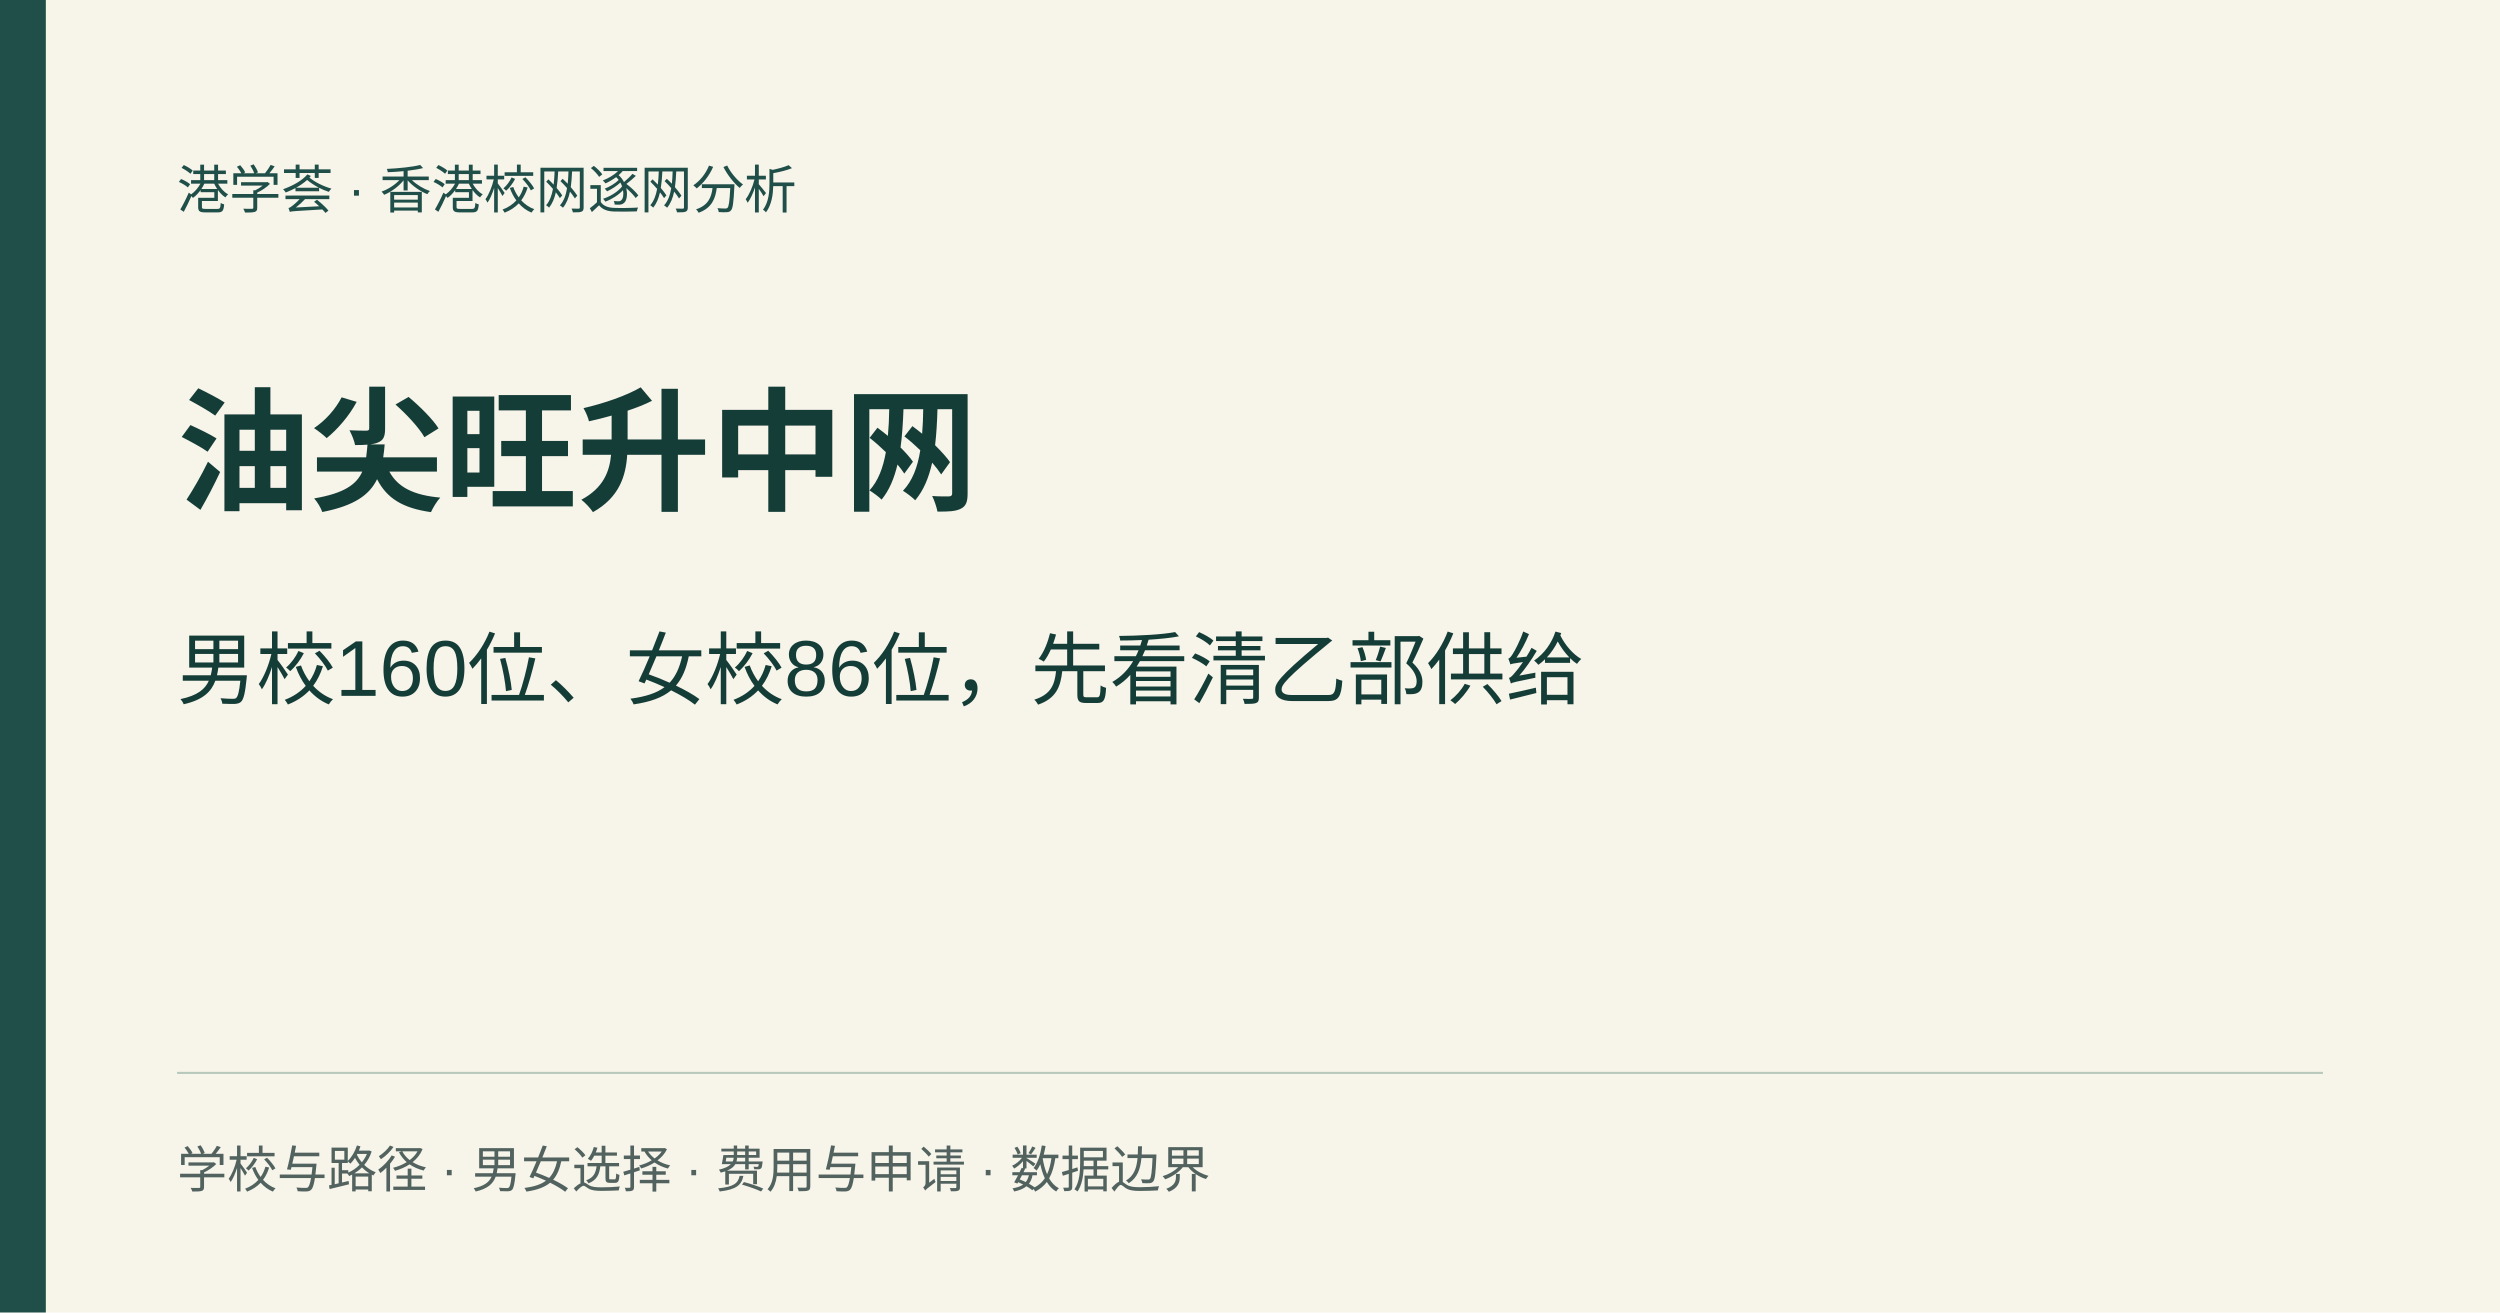
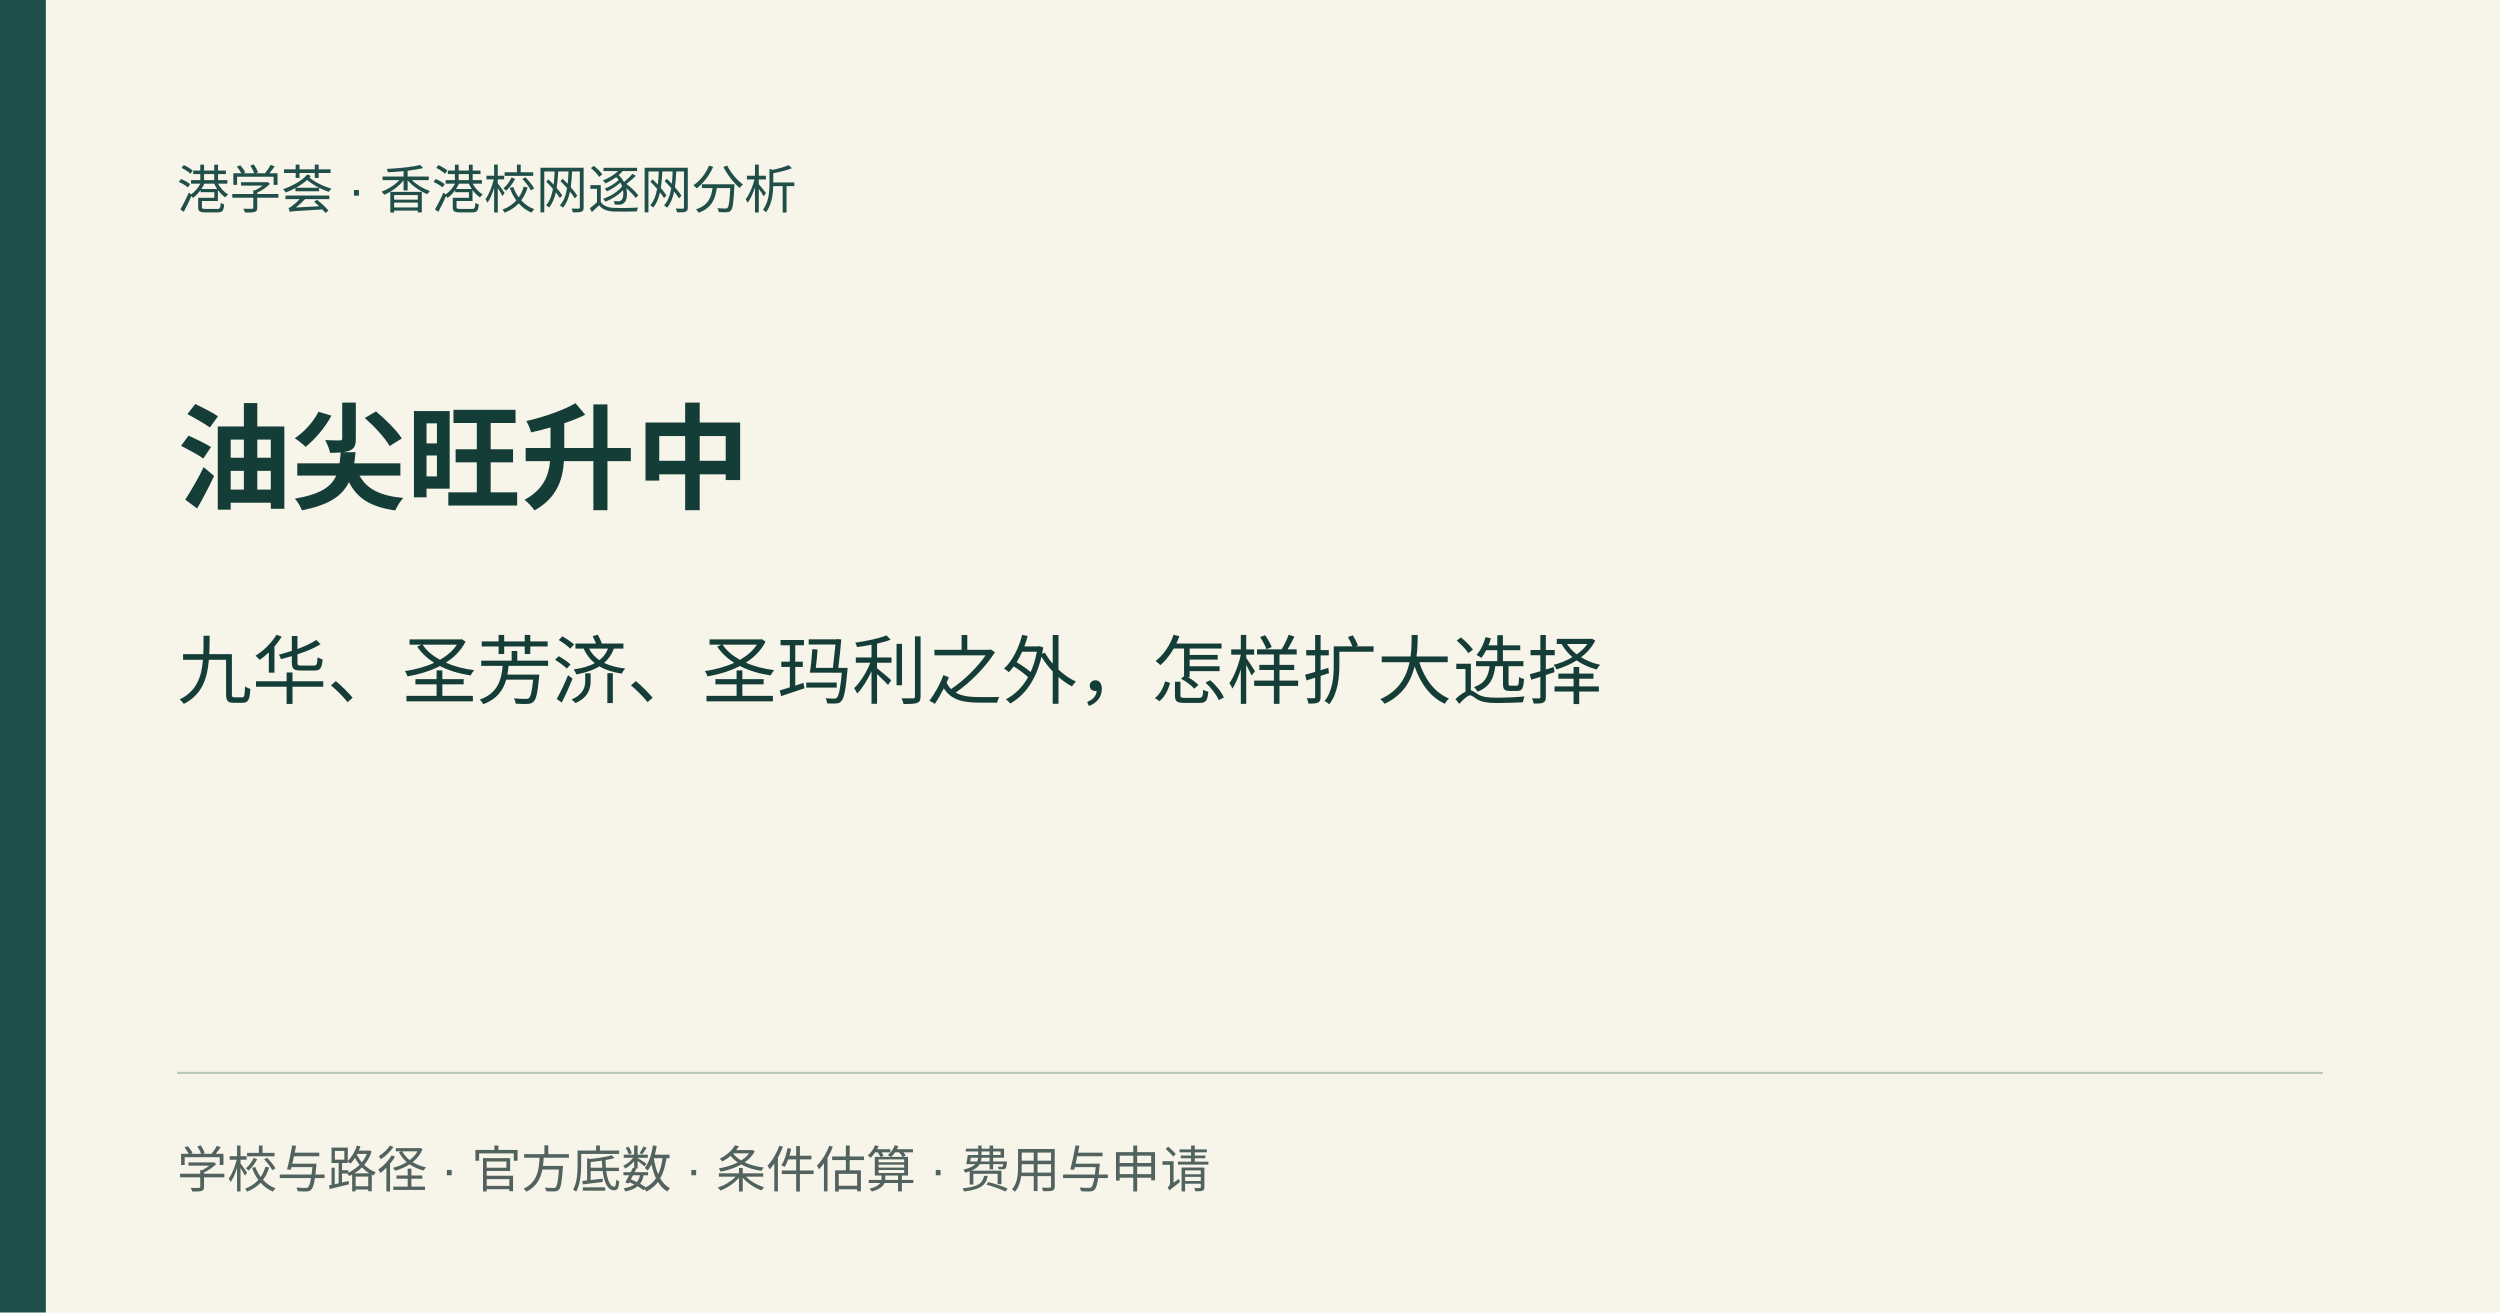
- <svg xmlns="http://www.w3.org/2000/svg" width="1200" height="630" viewBox="0 0 1200 630">
+ <svg xmlns="http://www.w3.org/2000/svg" width="1200" height="630">
  <rect width="1200" height="630" fill="#f7f4ea" />
  <rect width="22" height="630" fill="#204f49" />
  <text x="85" y="100" font-family="PingFang SC,Arial,sans-serif" font-size="25" fill="#204f49">港学荟 · 香港校网逐网分析</text>
-   <text x="85" y="240" font-family="PingFang SC,Arial,sans-serif" font-size="64" font-weight="600" fill="#153d38">油尖旺升中网</text>
-   <text x="85" y="335" font-family="PingFang SC,Arial,sans-serif" font-size="38" fill="#153d38">男校160位、女校86位，先看清乙部供给</text>
+   <text x="85" y="240" font-family="PingFang SC,Arial,sans-serif" font-size="55" font-weight="600" fill="#153d38">油尖旺升中</text>
+   <text x="85" y="335" font-family="PingFang SC,Arial,sans-serif" font-size="36" fill="#153d38">九华、圣芳济、圣玛利之外，怎样扩大选择</text>
  <path d="M85 515H1115" stroke="#b7c9bc" />
-   <text x="85" y="570" font-family="PingFang SC,Arial,sans-serif" font-size="24" fill="#52635f">学校与路径 · 男女选择 · 费用与申请 · 数据边界</text>
+   <text x="85" y="570" font-family="PingFang SC,Arial,sans-serif" font-size="24" fill="#52635f">学校与路径 · 官方底数 · 条件估算 · 费用与申请</text>
</svg>
